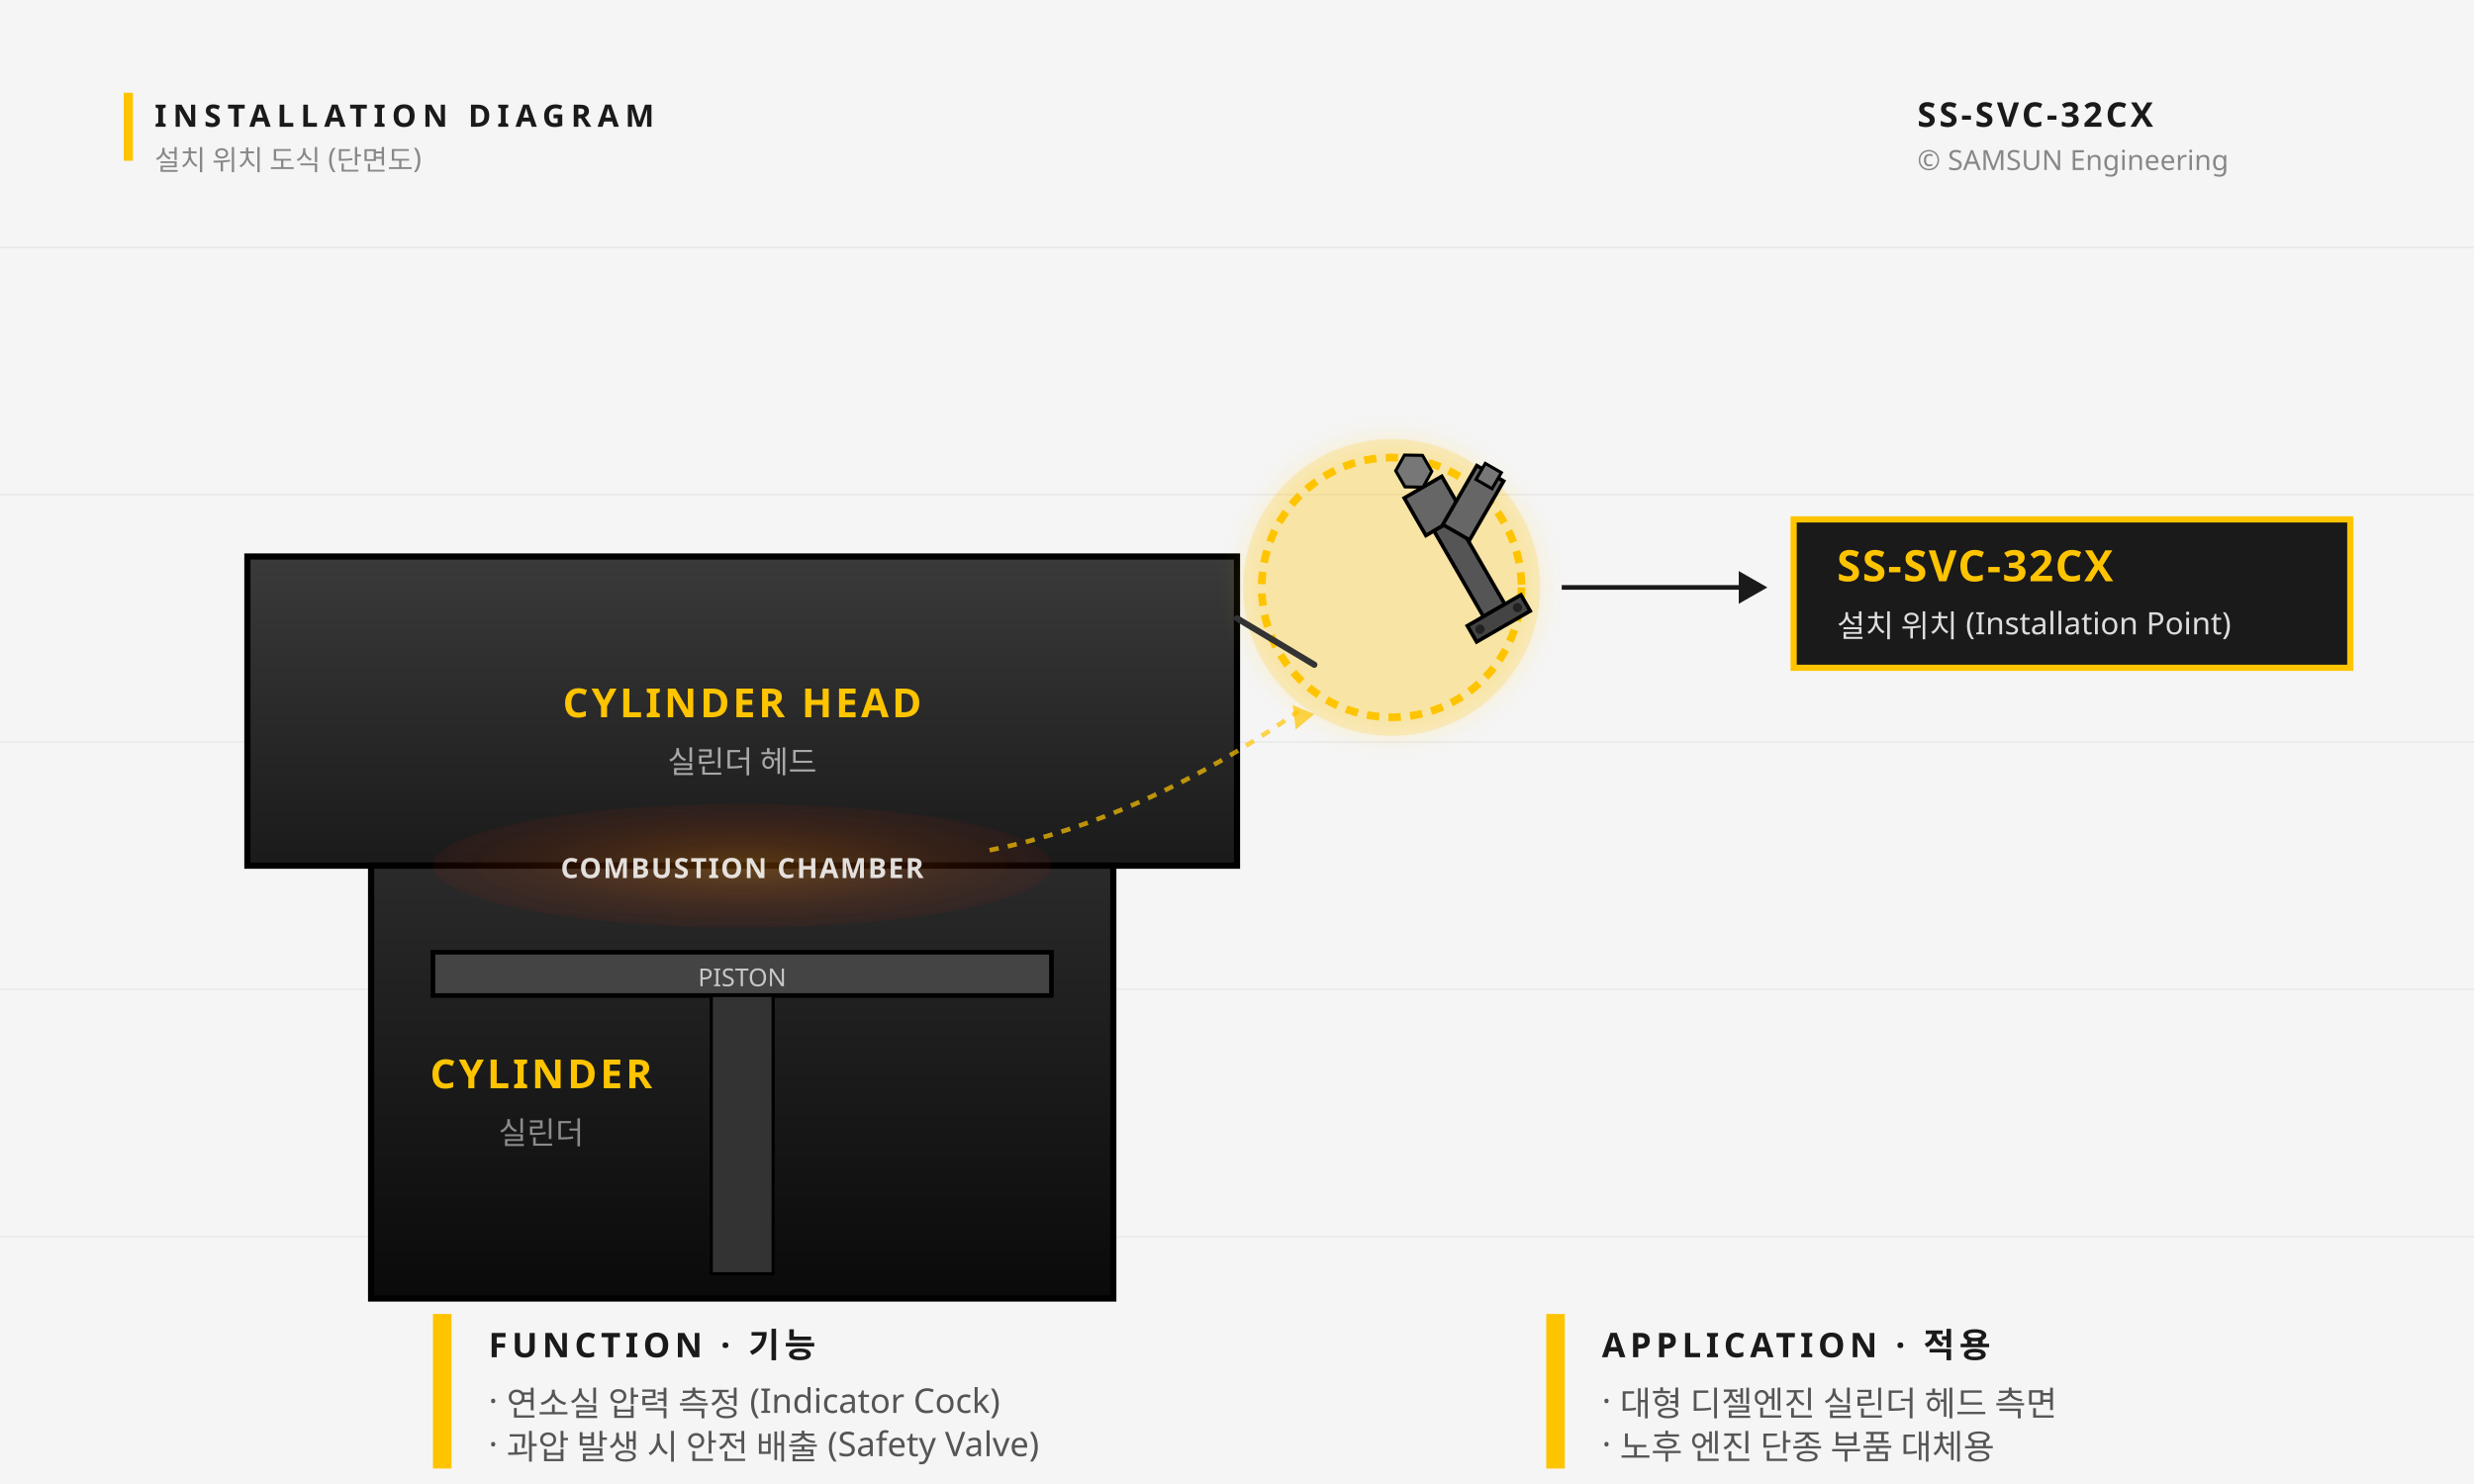
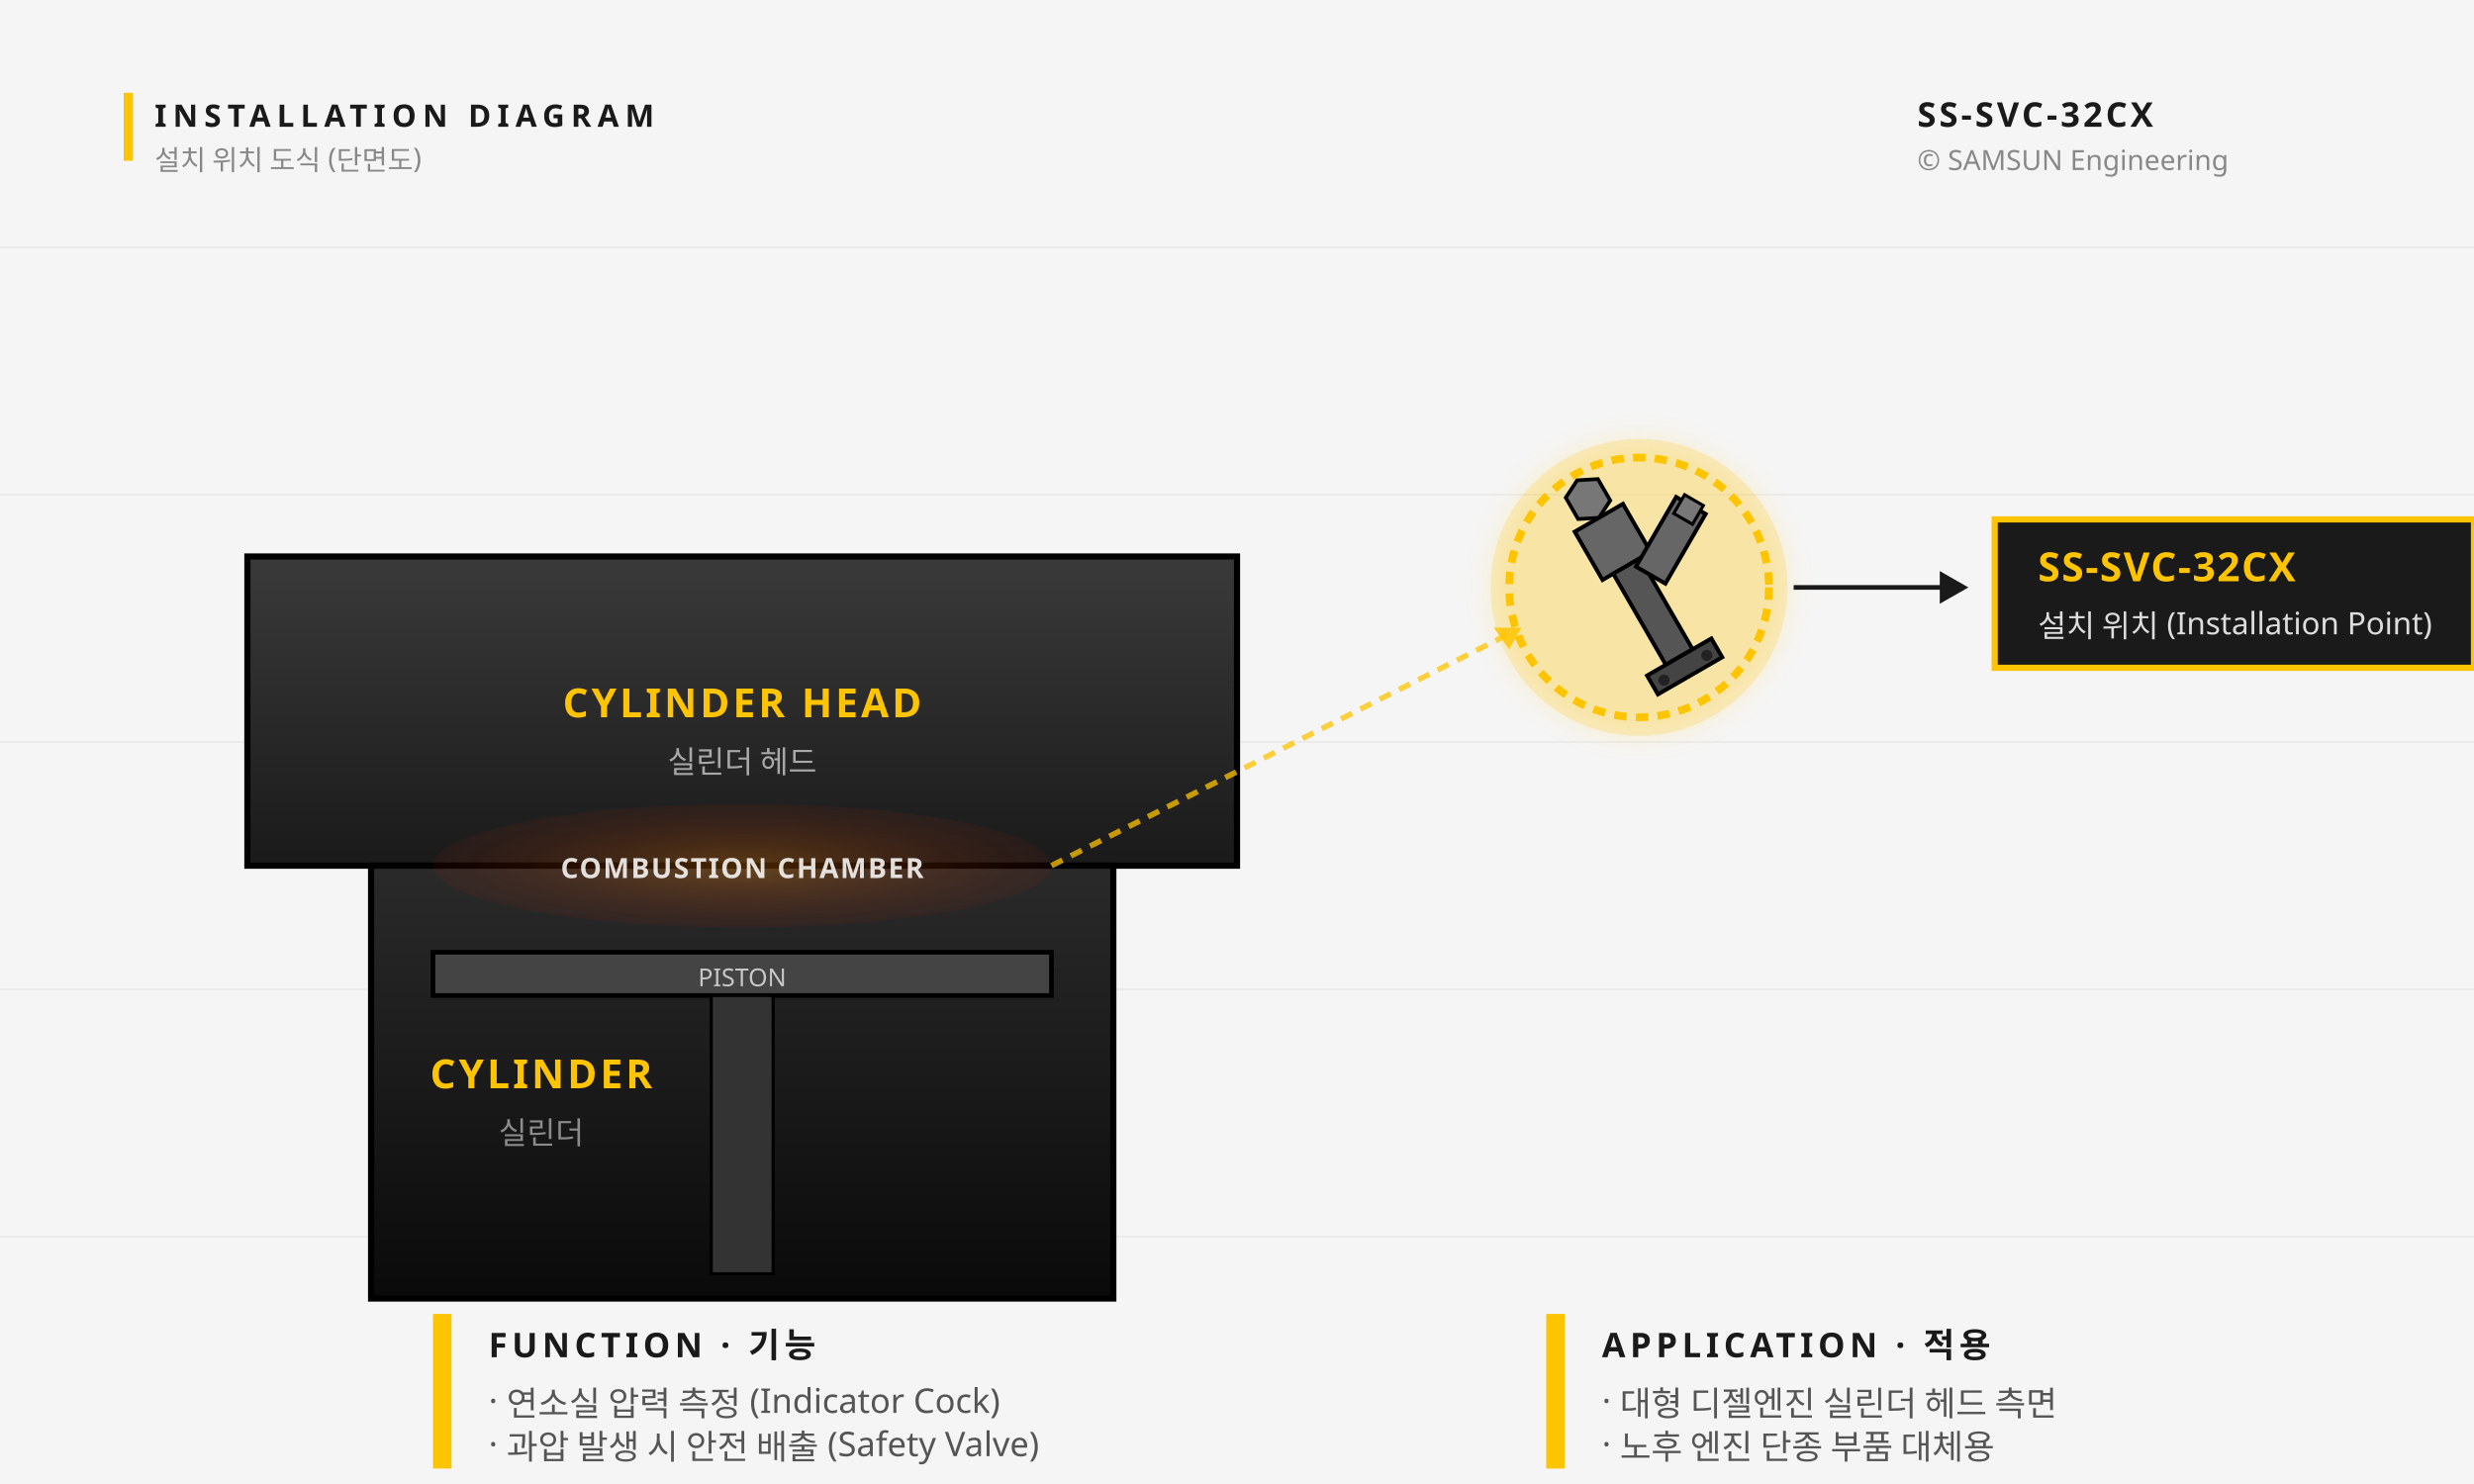
<svg xmlns="http://www.w3.org/2000/svg" viewBox="0 0 800 480" role="img" aria-label="SS-SVC-32CX 설치 위치 도식 — 대형 디젤엔진 실린더 헤드 측면 장착">
  <defs>
    <linearGradient id="headGrad" x1="0%" y1="0%" x2="0%" y2="100%">
      <stop offset="0%" stop-color="#3a3a3a" />
      <stop offset="100%" stop-color="#1a1a1a" />
    </linearGradient>
    <linearGradient id="cylGrad" x1="0%" y1="0%" x2="0%" y2="100%">
      <stop offset="0%" stop-color="#2a2a2a" />
      <stop offset="100%" stop-color="#0a0a0a" />
    </linearGradient>
    <radialGradient id="gasGrad" cx="50%" cy="50%" r="50%">
      <stop offset="0%" stop-color="rgba(255,140,0,0.4)" />
      <stop offset="100%" stop-color="rgba(200,30,0,0.1)" />
    </radialGradient>
    <filter id="glow" x="-50%" y="-50%" width="200%" height="200%">
      <feGaussianBlur stdDeviation="4" result="blur" />
      <feMerge>
        <feMergeNode in="blur" />
        <feMergeNode in="SourceGraphic" />
      </feMerge>
    </filter>
  </defs>
  <rect width="800" height="480" fill="#f5f5f5" />
  <g stroke="#e8e8e8" stroke-width="0.5" fill="none">
    <line x1="0" y1="80" x2="800" y2="80" />
    <line x1="0" y1="160" x2="800" y2="160" />
    <line x1="0" y1="240" x2="800" y2="240" />
    <line x1="0" y1="320" x2="800" y2="320" />
    <line x1="0" y1="400" x2="800" y2="400" />
  </g>
  <g transform="translate(80, 100)">
    <rect x="0" y="80" width="320" height="100" fill="url(#headGrad)" stroke="#000" stroke-width="2" />
    <text x="160" y="132" text-anchor="middle" fill="#ffc400" font-size="13" font-weight="700" font-family="Pretendard, sans-serif" letter-spacing="1">
      CYLINDER HEAD
    </text>
    <text x="160" y="150" text-anchor="middle" fill="rgba(255,255,255,0.6)" font-size="10" font-family="Pretendard, sans-serif">
      실린더 헤드
    </text>
    <rect x="40" y="180" width="240" height="140" fill="url(#cylGrad)" stroke="#000" stroke-width="2" />
    <text x="95" y="252" text-anchor="middle" fill="#ffc400" font-size="13" font-weight="700" font-family="Pretendard, sans-serif" letter-spacing="1">
      CYLINDER
    </text>
    <text x="95" y="270" text-anchor="middle" fill="rgba(255,255,255,0.5)" font-size="10" font-family="Pretendard, sans-serif">
      실린더
    </text>
    <ellipse cx="160" cy="180" rx="100" ry="20" fill="url(#gasGrad)" opacity="0.7" />
    <text x="160" y="184" text-anchor="middle" fill="rgba(255,255,255,0.85)" font-size="9" font-weight="600" font-family="Pretendard, sans-serif" letter-spacing="0.5">
      COMBUSTION CHAMBER
    </text>
    <rect x="60" y="208" width="200" height="14" fill="#444" stroke="#000" stroke-width="1.5" />
    <text x="160" y="219" text-anchor="middle" fill="rgba(255,255,255,0.7)" font-size="8" font-family="Pretendard, sans-serif">
      PISTON
    </text>
    <rect x="150" y="222" width="20" height="90" fill="#333" stroke="#000" stroke-width="1" />
-     <circle cx="370" cy="90" r="48" fill="rgba(255,196,0,0.18)" filter="url(#glow)" />
-     <circle cx="370" cy="90" r="42" fill="none" stroke="#ffc400" stroke-width="2.5" stroke-dasharray="4 3" />
-     <g transform="rotate(-30, 370, 90)">
-       <polygon points="395,55 400,58 400,64 395,67 390,64 390,58" fill="#777" stroke="#000" stroke-width="1" />
-       <rect x="388" y="67" width="14" height="14" fill="#666" stroke="#000" stroke-width="1.2" />
-       <rect x="391" y="81" width="8" height="32" fill="#555" stroke="#000" stroke-width="1.2" />
-       <g transform="rotate(-30, 397, 85)">
-         <rect x="397" y="80" width="22" height="10" fill="#666" stroke="#000" stroke-width="1.2" />
-         <rect x="415" y="82" width="6" height="6" fill="#777" stroke="#000" stroke-width="1" />
+     <circle cx="450" cy="90" r="48" fill="rgba(255,196,0,0.18)" filter="url(#glow)" />
+     <circle cx="450" cy="90" r="42" fill="none" stroke="#ffc400" stroke-width="2.5" stroke-dasharray="4 3" />
+     <g transform="rotate(-30, 450, 90)">
+       <polygon points="450,50 456,53 456,61 450,64 444,61 444,53" fill="#777" stroke="#000" stroke-width="1.2" />
+       <rect x="441" y="64" width="18" height="18" fill="#666" stroke="#000" stroke-width="1.3" />
+       <rect x="445" y="82" width="10" height="34" fill="#555" stroke="#000" stroke-width="1.3" />
+       <g transform="rotate(-30, 455, 88)">
+         <rect x="455" y="83" width="26" height="11" fill="#666" stroke="#000" stroke-width="1.3" />
+         <rect x="476" y="85" width="7" height="7" fill="#777" stroke="#000" stroke-width="1" />
      </g>
-       <rect x="385" y="113" width="20" height="6" fill="#444" stroke="#000" stroke-width="1.2" />
-       <circle cx="388" cy="116" r="1.5" fill="#222" />
-       <circle cx="402" cy="116" r="1.5" fill="#222" />
+       <rect x="438" y="116" width="24" height="7" fill="#444" stroke="#000" stroke-width="1.3" />
+       <circle cx="442" cy="120" r="1.8" fill="#222" />
+       <circle cx="458" cy="120" r="1.8" fill="#222" />
    </g>
    <g stroke="#1a1a1a" stroke-width="1.5" fill="none">
-       <line x1="425" y1="90" x2="490" y2="90" stroke-dasharray="0" />
-       <polygon points="490,90 483,86 483,94" fill="#1a1a1a" />
+       <line x1="500" y1="90" x2="555" y2="90" stroke-dasharray="0" />
+       <polygon points="555,90 548,86 548,94" fill="#1a1a1a" />
    </g>
-     <g transform="translate(500, 68)">
-       <rect x="0" y="0" width="180" height="48" fill="#1a1a1a" stroke="#ffc400" stroke-width="2" />
-       <text x="14" y="20" fill="#ffc400" font-size="14" font-weight="800" font-family="Pretendard, sans-serif" letter-spacing="0.5">
+     <g transform="translate(565, 68)">
+       <rect x="0" y="0" width="155" height="48" fill="#1a1a1a" stroke="#ffc400" stroke-width="2" />
+       <text x="14" y="20" fill="#ffc400" font-size="13" font-weight="800" font-family="Pretendard, sans-serif" letter-spacing="0.5">
        SS-SVC-32CX
      </text>
      <text x="14" y="38" fill="rgba(255,255,255,0.85)" font-size="10" font-weight="500" font-family="Pretendard, sans-serif">
        설치 위치 (Installation Point)
      </text>
    </g>
-     <g stroke="#ffc400" stroke-width="1.5" fill="none" stroke-dasharray="3 3" opacity="0.7">
-       <path d="M 240 175 Q 290 165, 340 130" />
+     <g stroke="#ffc400" stroke-width="1.8" fill="none" stroke-dasharray="4 3" opacity="0.75">
+       <line x1="260" y1="180" x2="408" y2="105" />
    </g>
-     <polygon points="338,128 339,136 345,131" fill="#ffc400" opacity="0.7" />
-     <line x1="320" y1="100" x2="345" y2="115" stroke="#333" stroke-width="2" stroke-linecap="round" />
+     <polygon points="412,103 403,103 408,110" fill="#ffc400" opacity="0.85" />
  </g>
  <g transform="translate(140, 425)">
    <g>
      <rect x="0" y="0" width="6" height="50" fill="#ffc400" />
      <text x="18" y="14" fill="#1a1a1a" font-size="11" font-weight="800" font-family="Pretendard, sans-serif" letter-spacing="1.5">
        FUNCTION · 기능
      </text>
      <text x="18" y="32" fill="#555" font-size="11" font-family="Pretendard, sans-serif">
        · 연소실 압력 측정 (Indicator Cock)
      </text>
      <text x="18" y="46" fill="#555" font-size="11" font-family="Pretendard, sans-serif">
        · 과압 발생 시 안전 배출 (Safety Valve)
      </text>
    </g>
    <g transform="translate(360, 0)">
      <rect x="0" y="0" width="6" height="50" fill="#ffc400" />
      <text x="18" y="14" fill="#1a1a1a" font-size="11" font-weight="800" font-family="Pretendard, sans-serif" letter-spacing="1.5">
        APPLICATION · 적용
      </text>
      <text x="18" y="32" fill="#555" font-size="11" font-family="Pretendard, sans-serif">
        · 대형 디젤엔진 실린더 헤드 측면
      </text>
      <text x="18" y="46" fill="#555" font-size="11" font-family="Pretendard, sans-serif">
        · 노후 엔진 단종 부품 대체용
      </text>
    </g>
  </g>
  <g transform="translate(40, 30)">
    <rect x="0" y="0" width="3" height="22" fill="#ffc400" />
    <text x="10" y="11" fill="#1a1a1a" font-size="10" font-weight="800" font-family="Pretendard, sans-serif" letter-spacing="2">
      INSTALLATION DIAGRAM
    </text>
    <text x="10" y="25" fill="#888" font-size="9" font-family="Pretendard, sans-serif">
      설치 위치 도식 (단면도)
    </text>
  </g>
  <g transform="translate(620, 30)">
    <text x="0" y="11" fill="#1a1a1a" font-size="11" font-weight="800" font-family="Pretendard, sans-serif" letter-spacing="1">
      SS-SVC-32CX
    </text>
    <text x="0" y="25" fill="#888" font-size="9" font-family="Pretendard, sans-serif">
      © SAMSUN Engineering
    </text>
  </g>
</svg>
